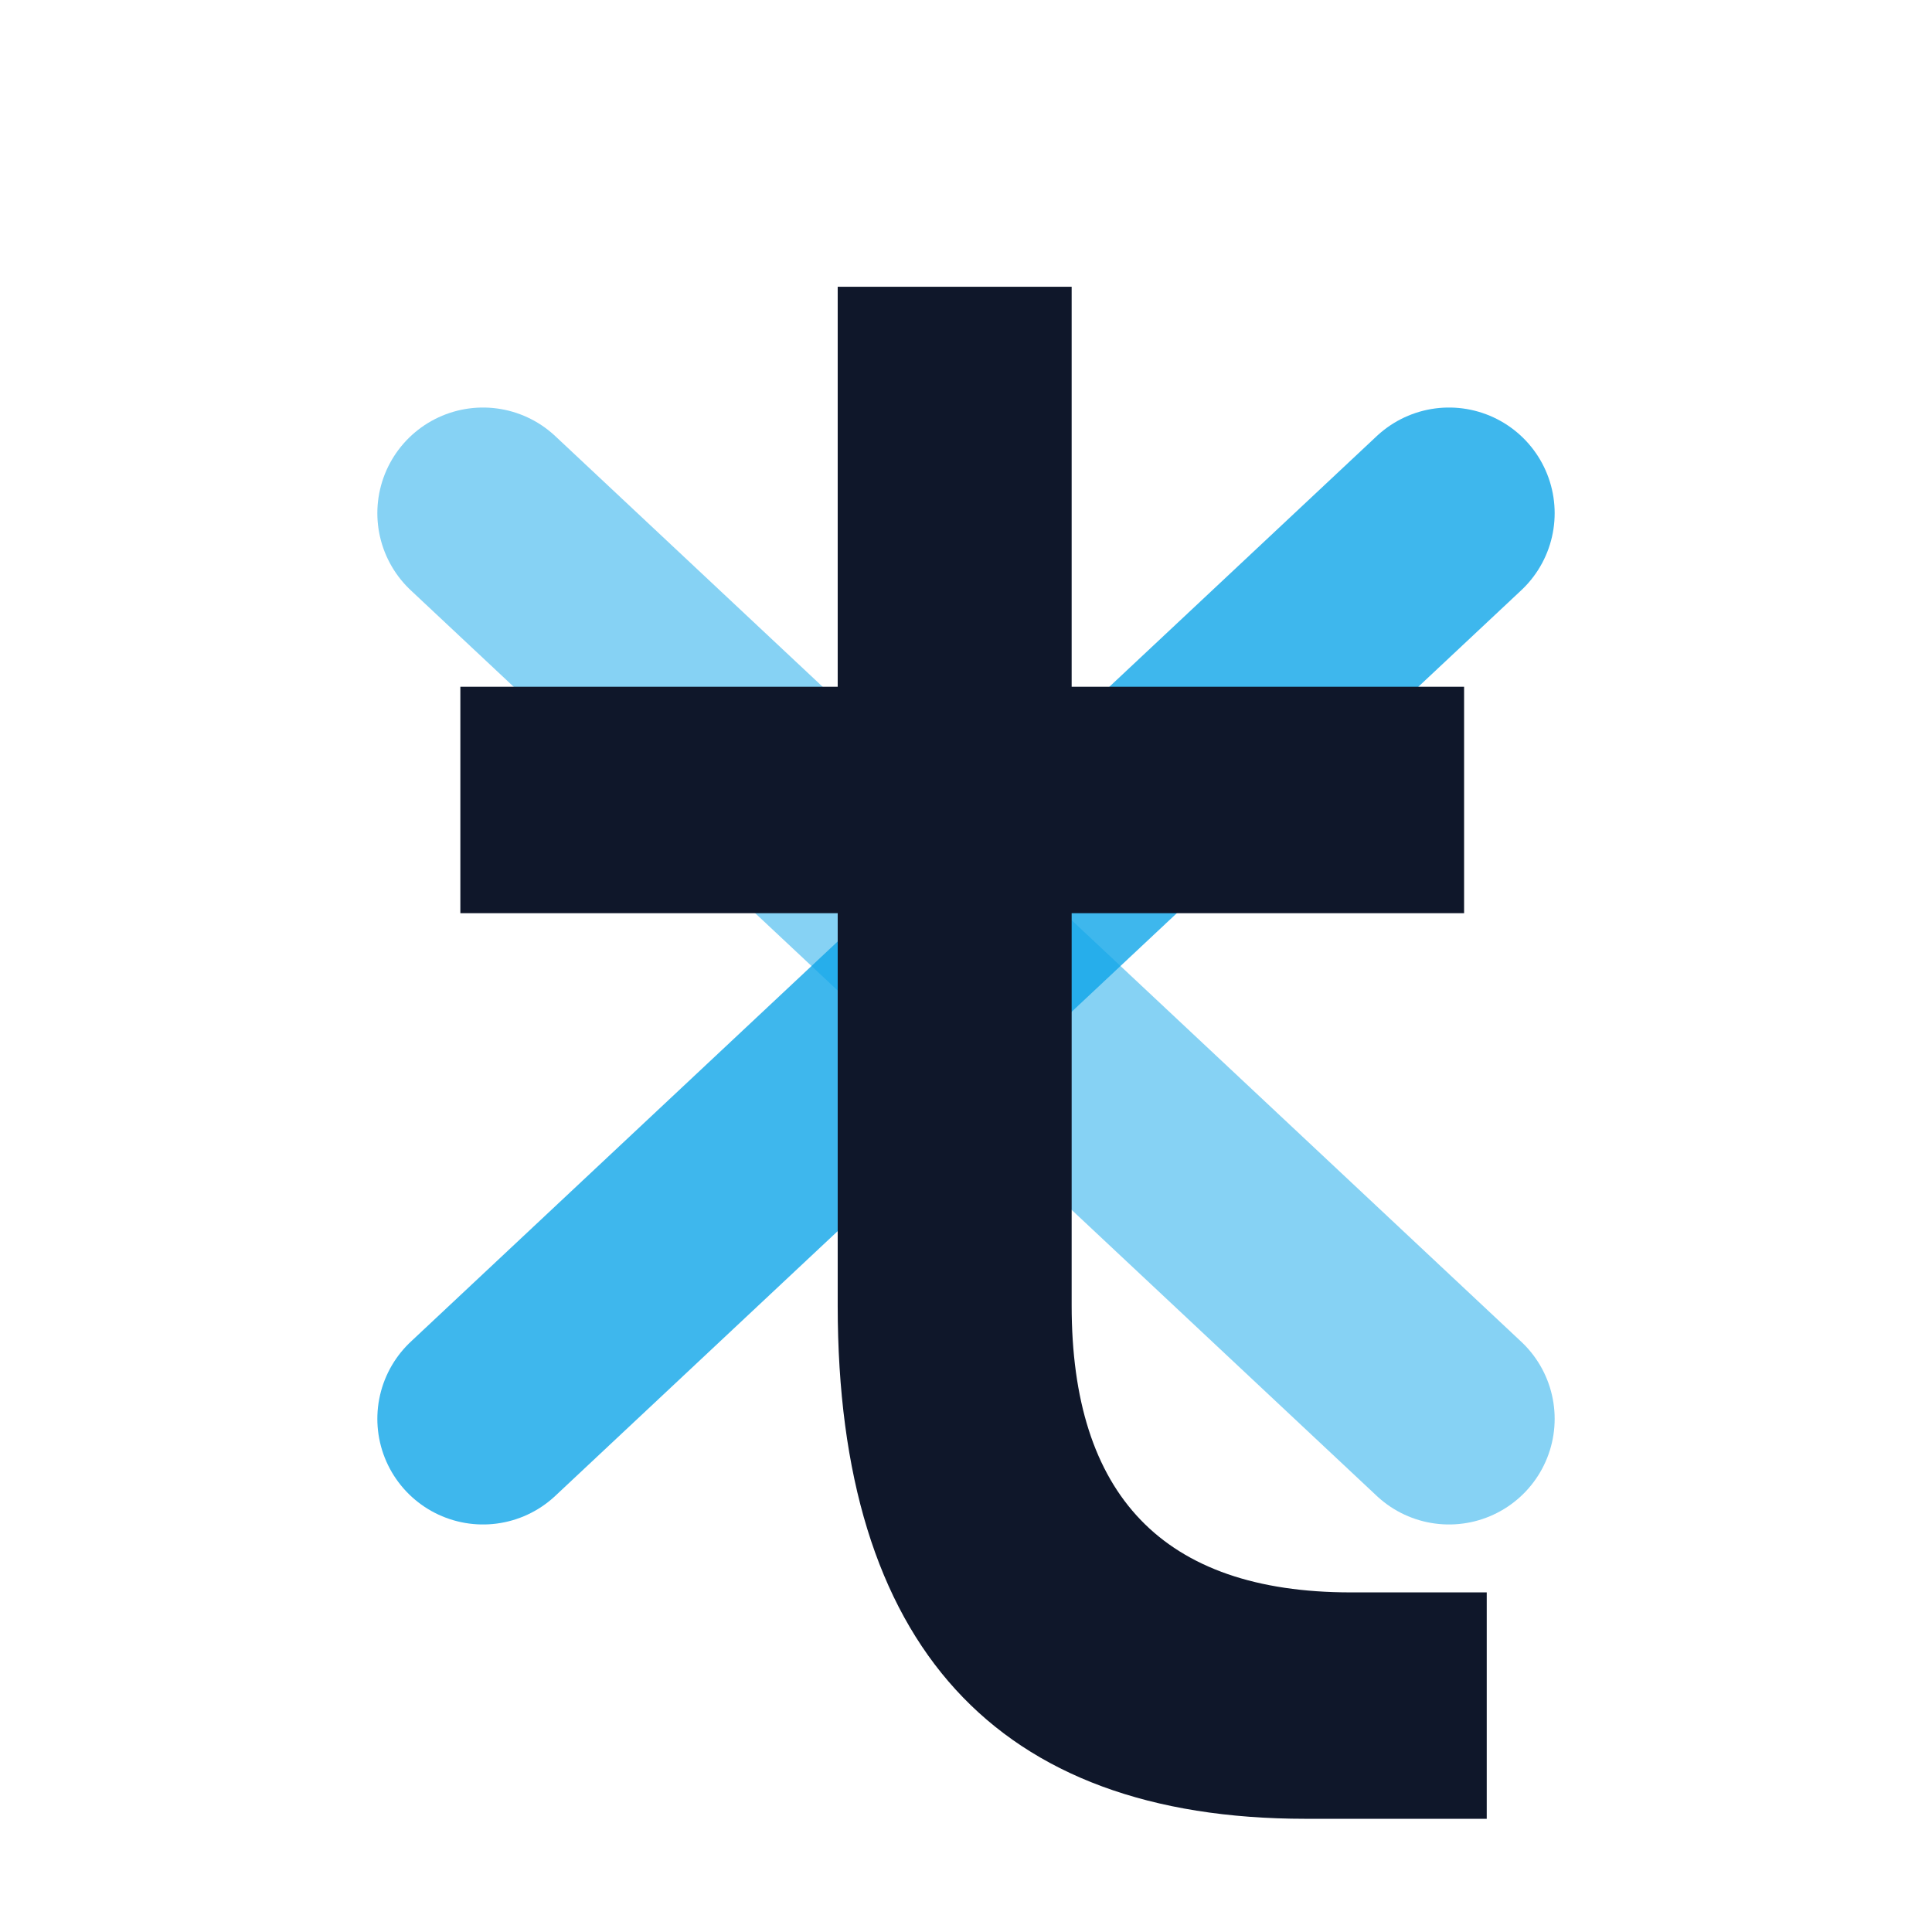
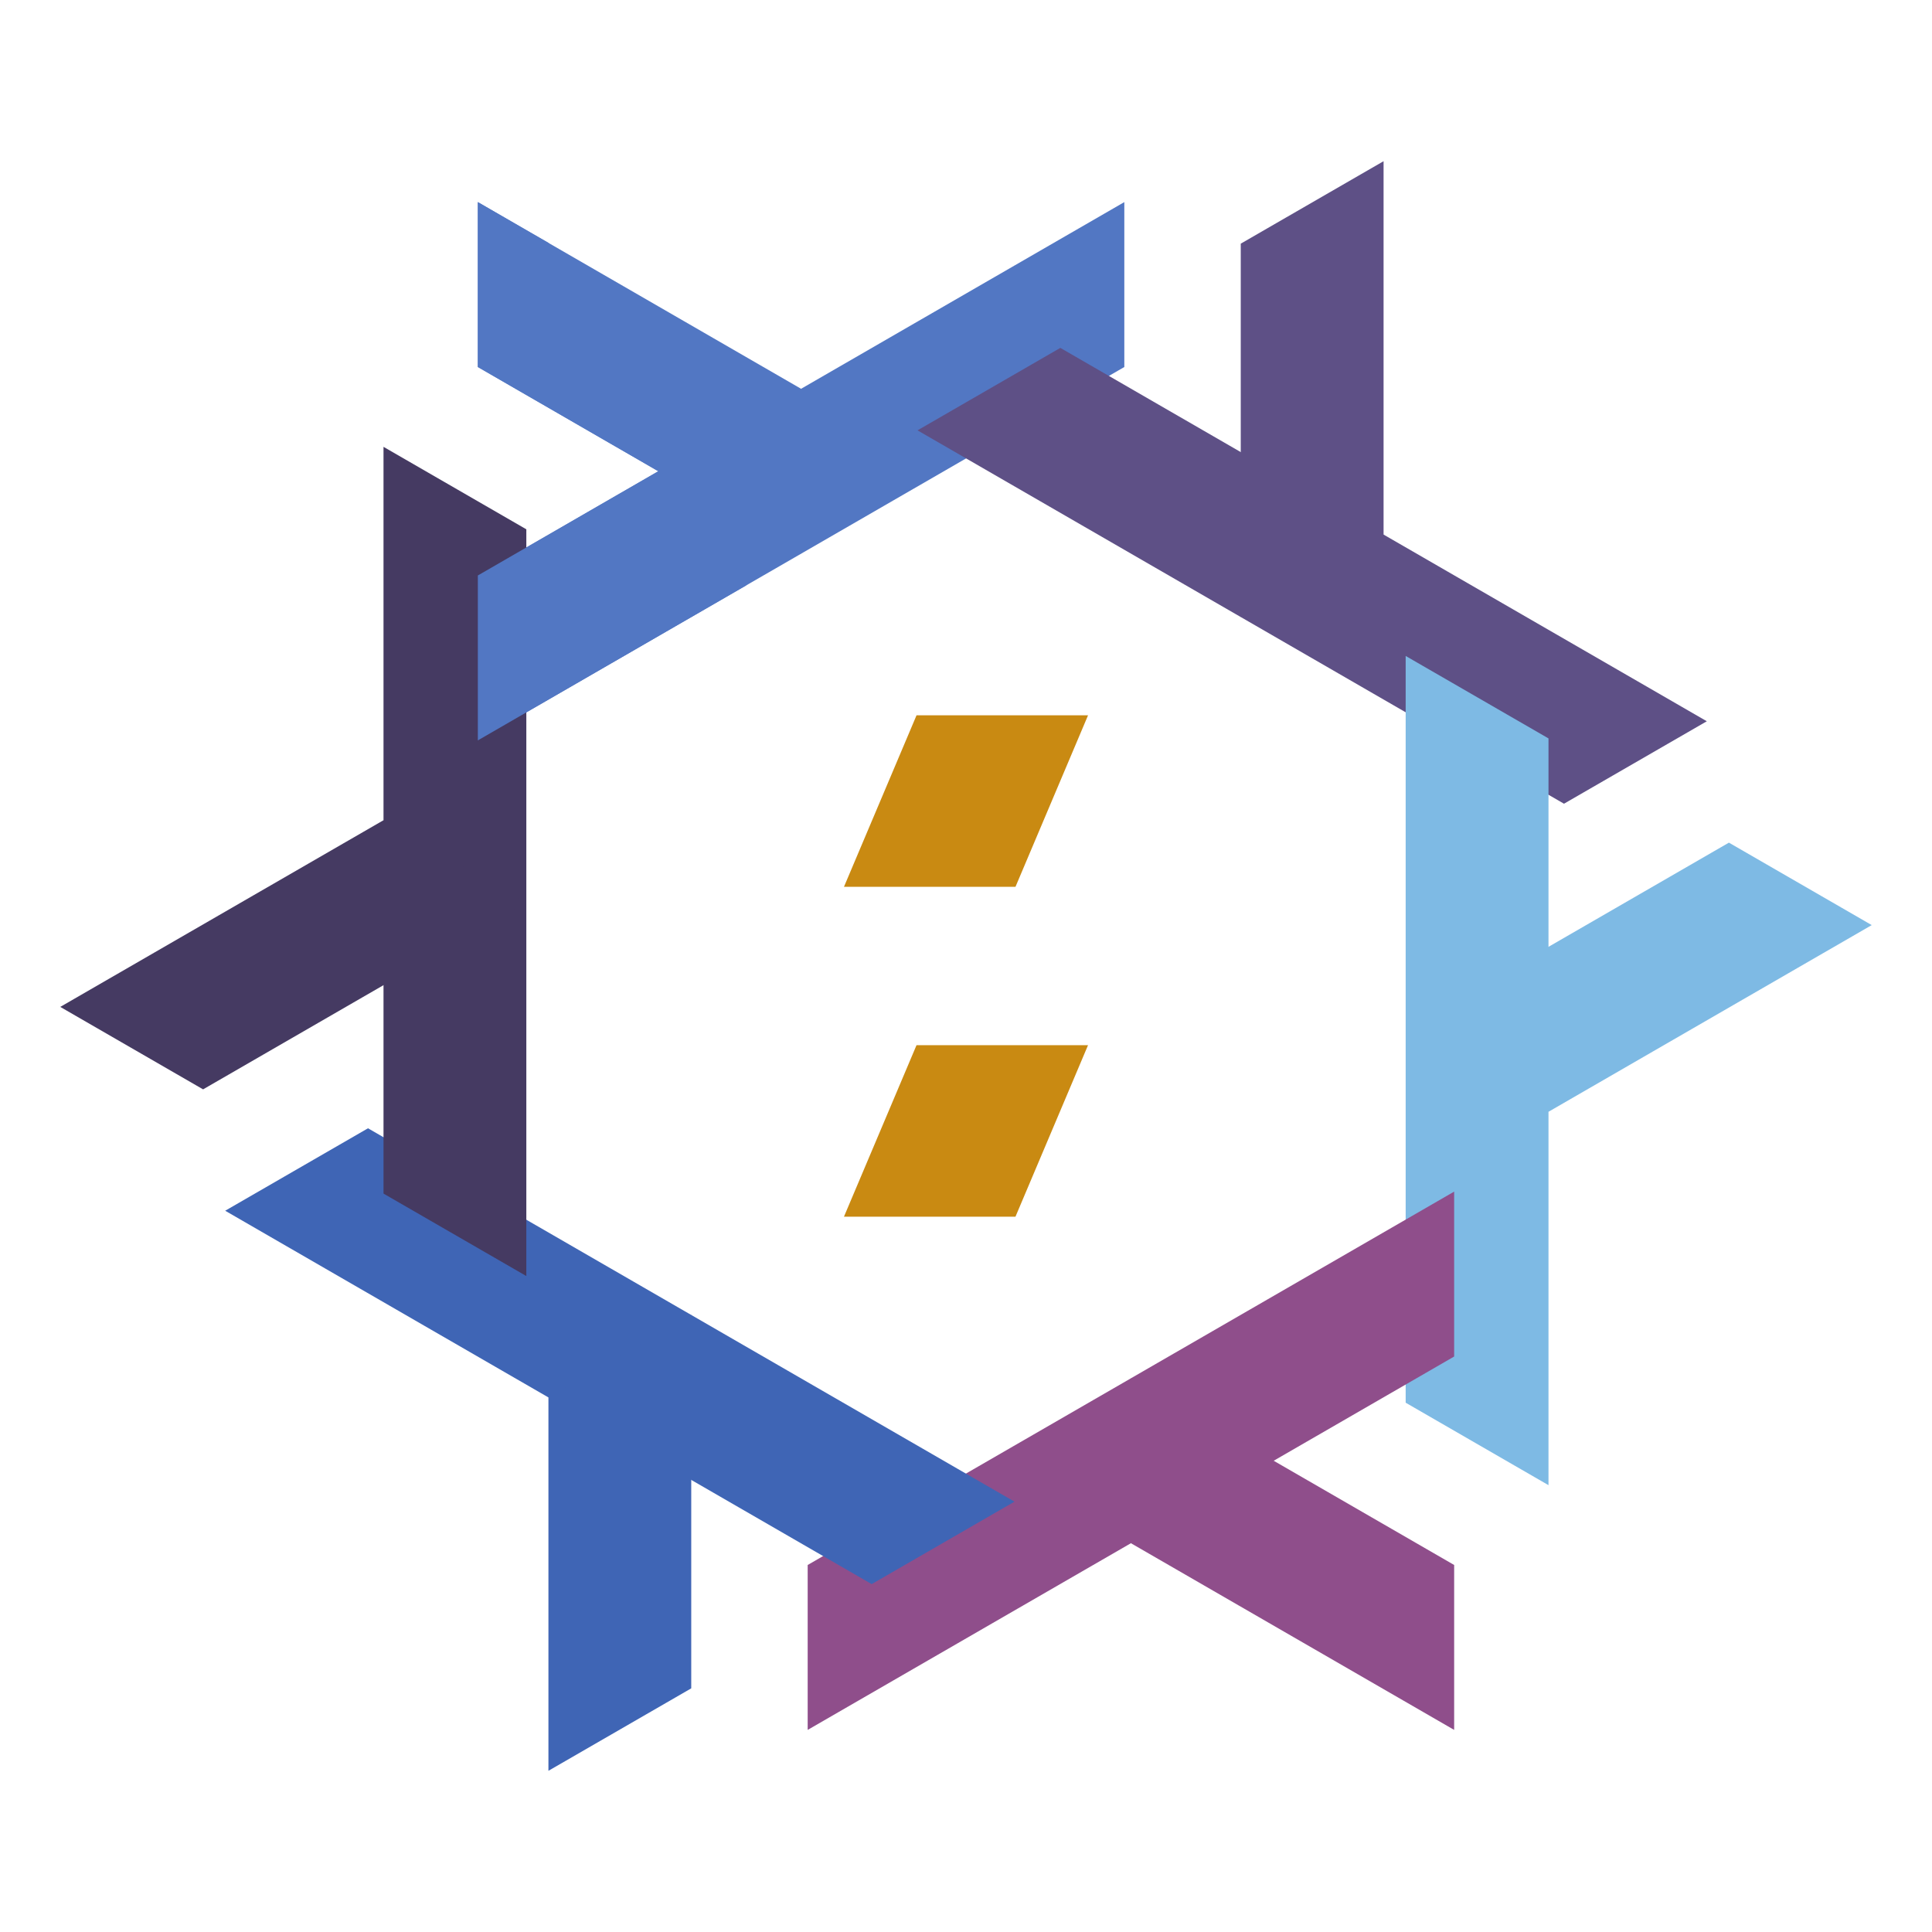
- <svg xmlns="http://www.w3.org/2000/svg" width="16" height="16" viewBox="0 0 256 256">
-   <g fill="none" stroke="#0ea5e9" stroke-linecap="round" stroke-linejoin="round">
-     <path d="M64 68l128 120" stroke-width="28" opacity="0.5" />
-     <path d="M192 68L64 188" stroke-width="28" opacity="0.8" />
+ <svg xmlns="http://www.w3.org/2000/svg" viewBox="0 0 512 512" width="16" height="16" role="img" aria-label="tnix">
+   <g transform="translate(256 256) scale(0.8741) translate(-256.00 -256.00)">
+     <path d="M304.0 24.4 L304.0 74.4 L108.0 187.6 L108.0 137.6 Z" fill="#5277C3" />
+     <path d="M206.0 81.0 L206.0 131.0 L108.0 74.4 L108.0 24.4 Z" fill="#5277C3" />
+     <path d="M480.6 181.8 L437.3 206.8 L241.3 93.6 L284.6 68.6 Z" fill="#5E5086" />
+     <path d="M382.6 125.2 L339.3 150.2 L339.3 37.0 L382.6 12.0 Z" fill="#5E5086" />
+     <path d="M432.6 413.4 L389.3 388.4 L389.3 162.0 L432.6 187.0 Z" fill="#7EBAE4" />
+     <path d="M432.6 300.2 L389.3 275.2 L487.3 218.6 L530.6 243.6 Z" fill="#7EBAE4" />
+     <path d="M208.0 487.6 L208.0 437.6 L404.0 324.4 L404.0 374.4 Z" fill="#8F4E8B" />
+     <path d="M306.0 431.0 L306.0 381.0 L404.0 437.6 L404.0 487.6 Z" fill="#8F4E8B" />
+     <path d="M31.4 330.2 L74.7 305.2 L270.7 418.4 L227.4 443.4 Z" fill="#3F65B5" />
+     <path d="M129.4 386.8 L172.7 361.8 L172.7 475.0 L129.4 500.0 Z" fill="#3F65B5" />
+     <path d="M79.4 98.6 L122.7 123.6 L122.7 350.0 L79.4 325.0 Z" fill="#453A62" />
+     <path d="M79.4 211.8 L122.7 236.8 L24.7 293.4 L-18.6 268.4 Z" fill="#453A62" />
+     <clipPath id="fl-weave">
+       <path d="M256.0 256.0 L-644.0 256.0 L-640.6 177.6 L-630.3 99.7 L-613.3 23.1 L-589.7 -51.8 L-559.7 -124.4 L-523.4 -194.0 L-481.2 -260.2 L-433.4 -322.5 L-380.4 -380.4 L-322.5 -433.4 L-260.2 -481.2 L-194.0 -523.4 Z" />
+     </clipPath>
+     <g clip-path="url(#fl-weave)">
+       <path d="M304.0 24.4 L304.0 74.4 L108.0 187.6 L108.0 137.6 Z" fill="#5277C3" />
+       <path d="M206.0 81.0 L206.0 131.0 L108.0 74.4 L108.0 24.4 Z" fill="#5277C3" />
+     </g>
+     <path d="M241.0 180.0 L293.0 180.0 L271.0 232.0 L219.0 232.0 Z" fill="#C98A12" />
+     <path d="M241.0 280.0 L293.0 280.0 L271.0 332.0 L219.0 332.0 Z" fill="#C98A12" />
  </g>
-   <path d="M111 38h31v53h52v30h-52v52c0 25 12 38 37 38h18v30h-24c-41 0-62-23-62-68v-52H61V91h50z" fill="#0f172a" />
</svg>
